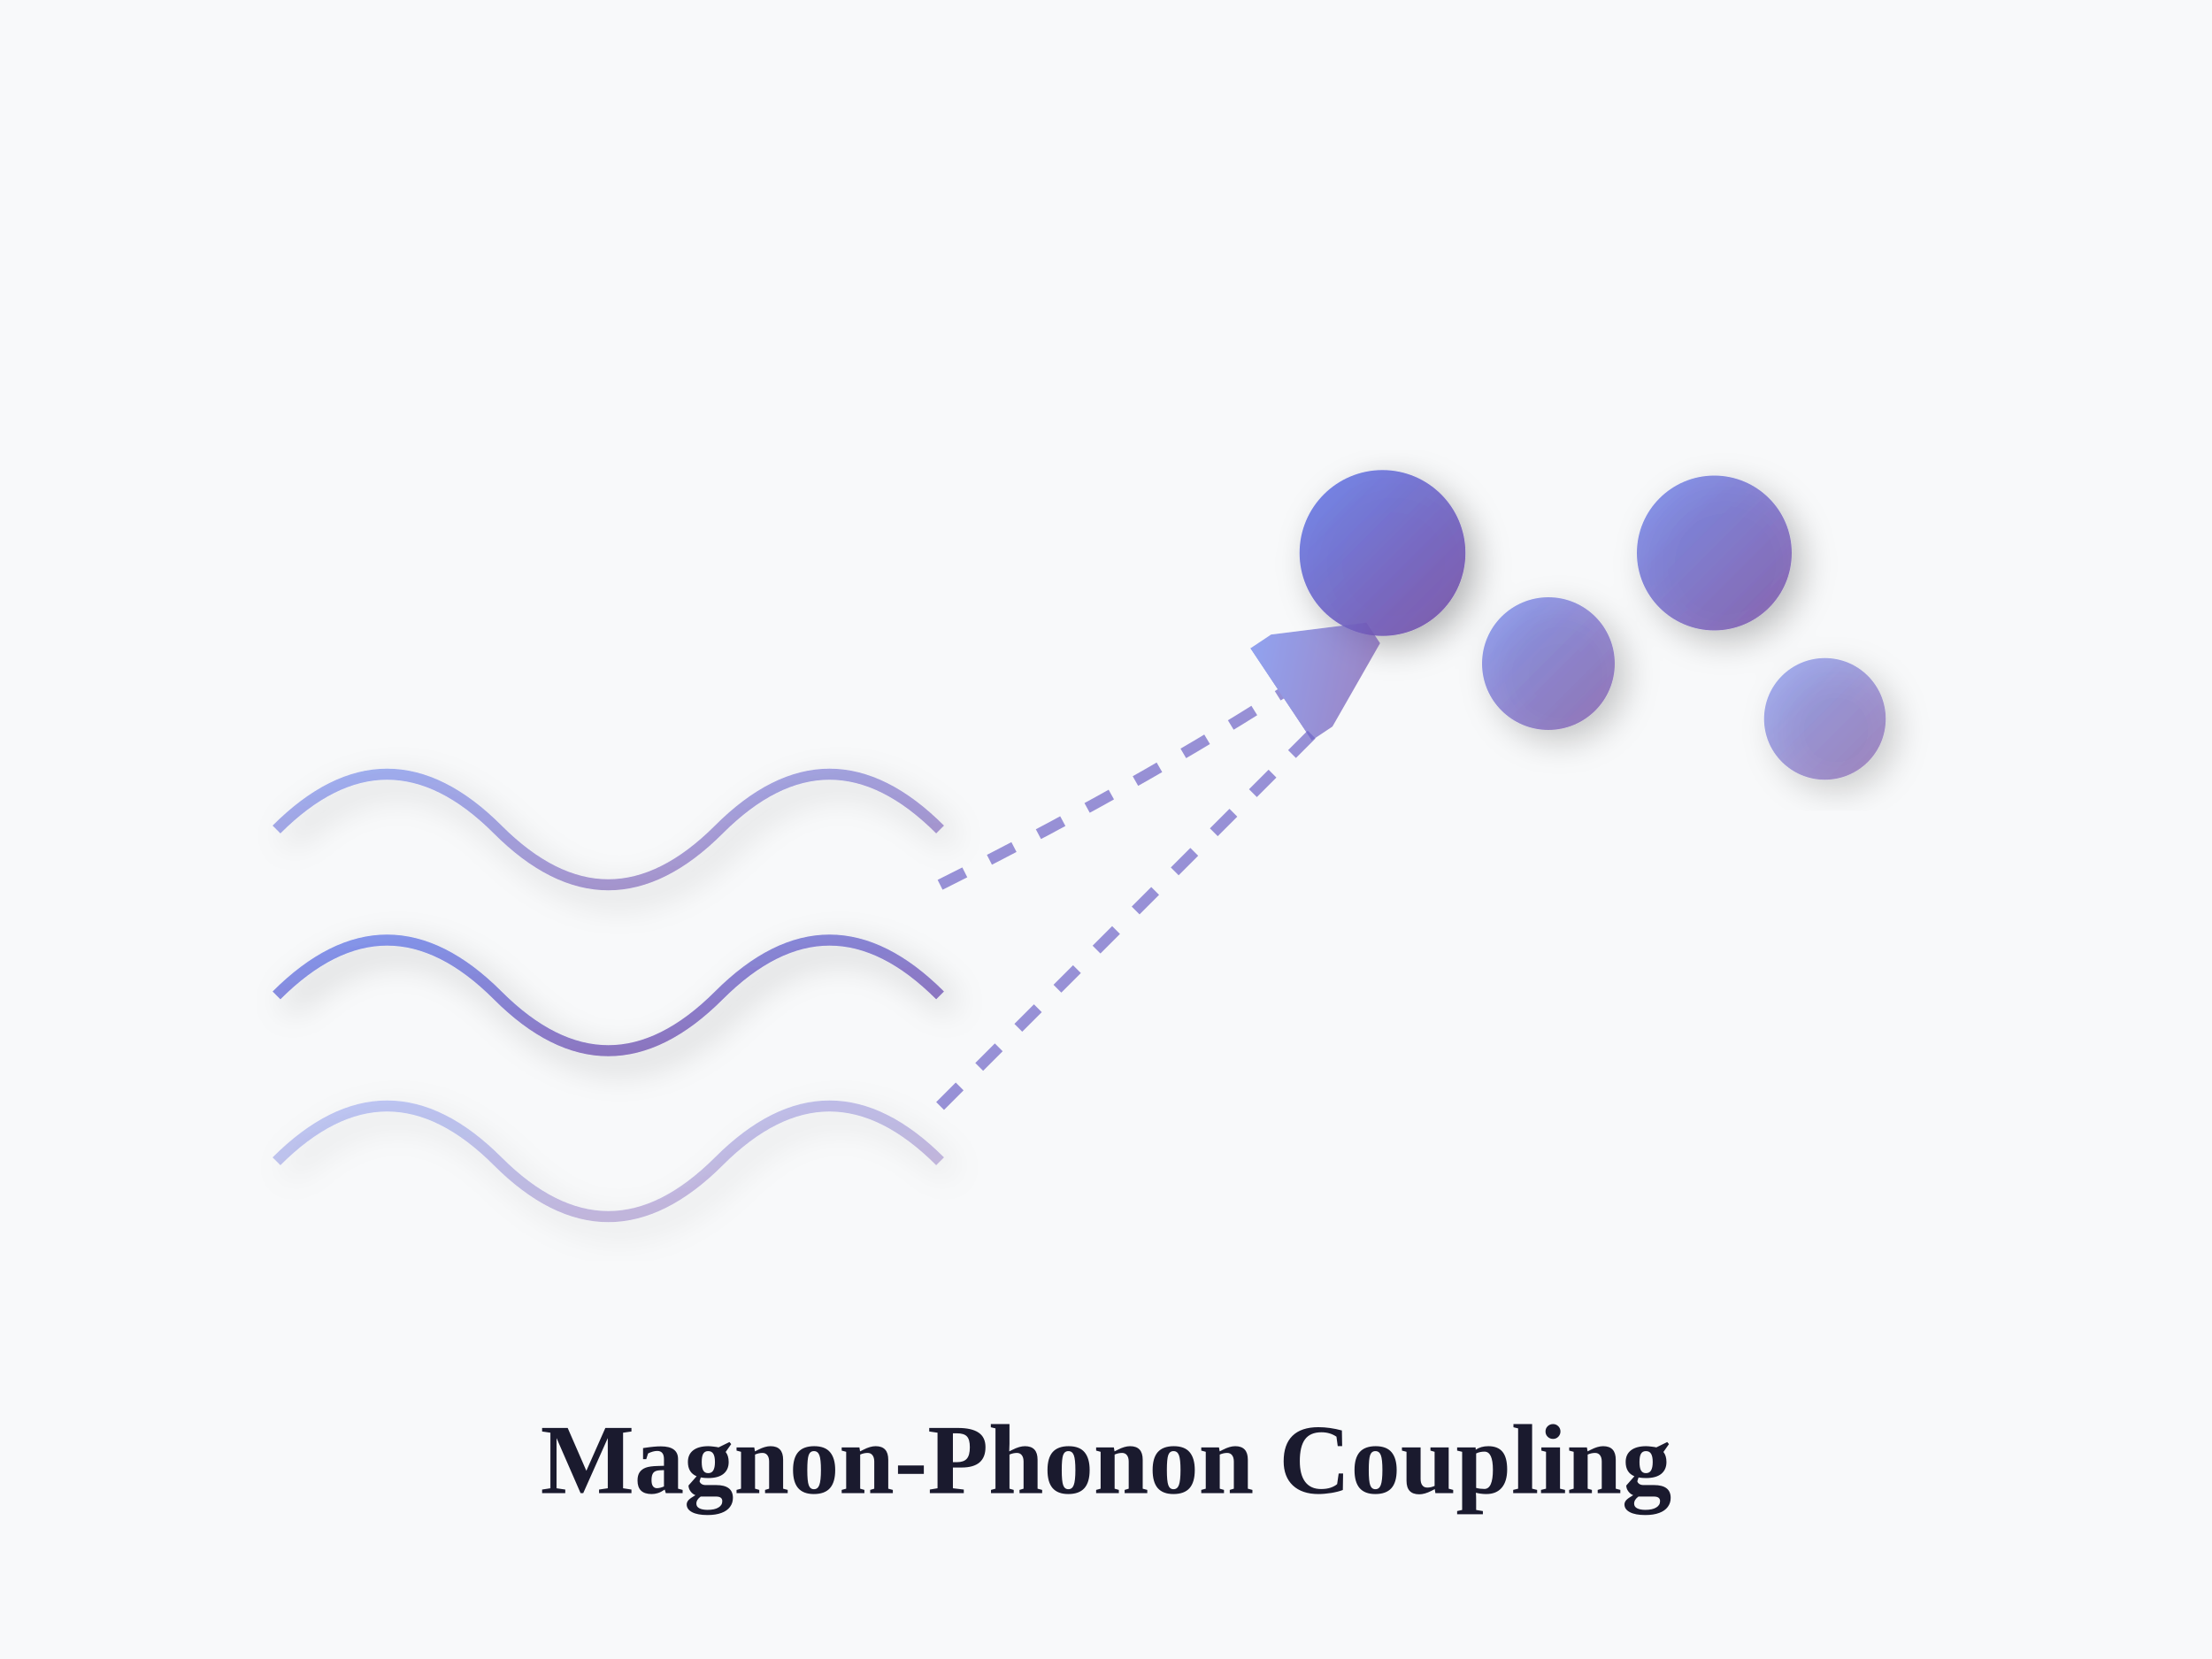
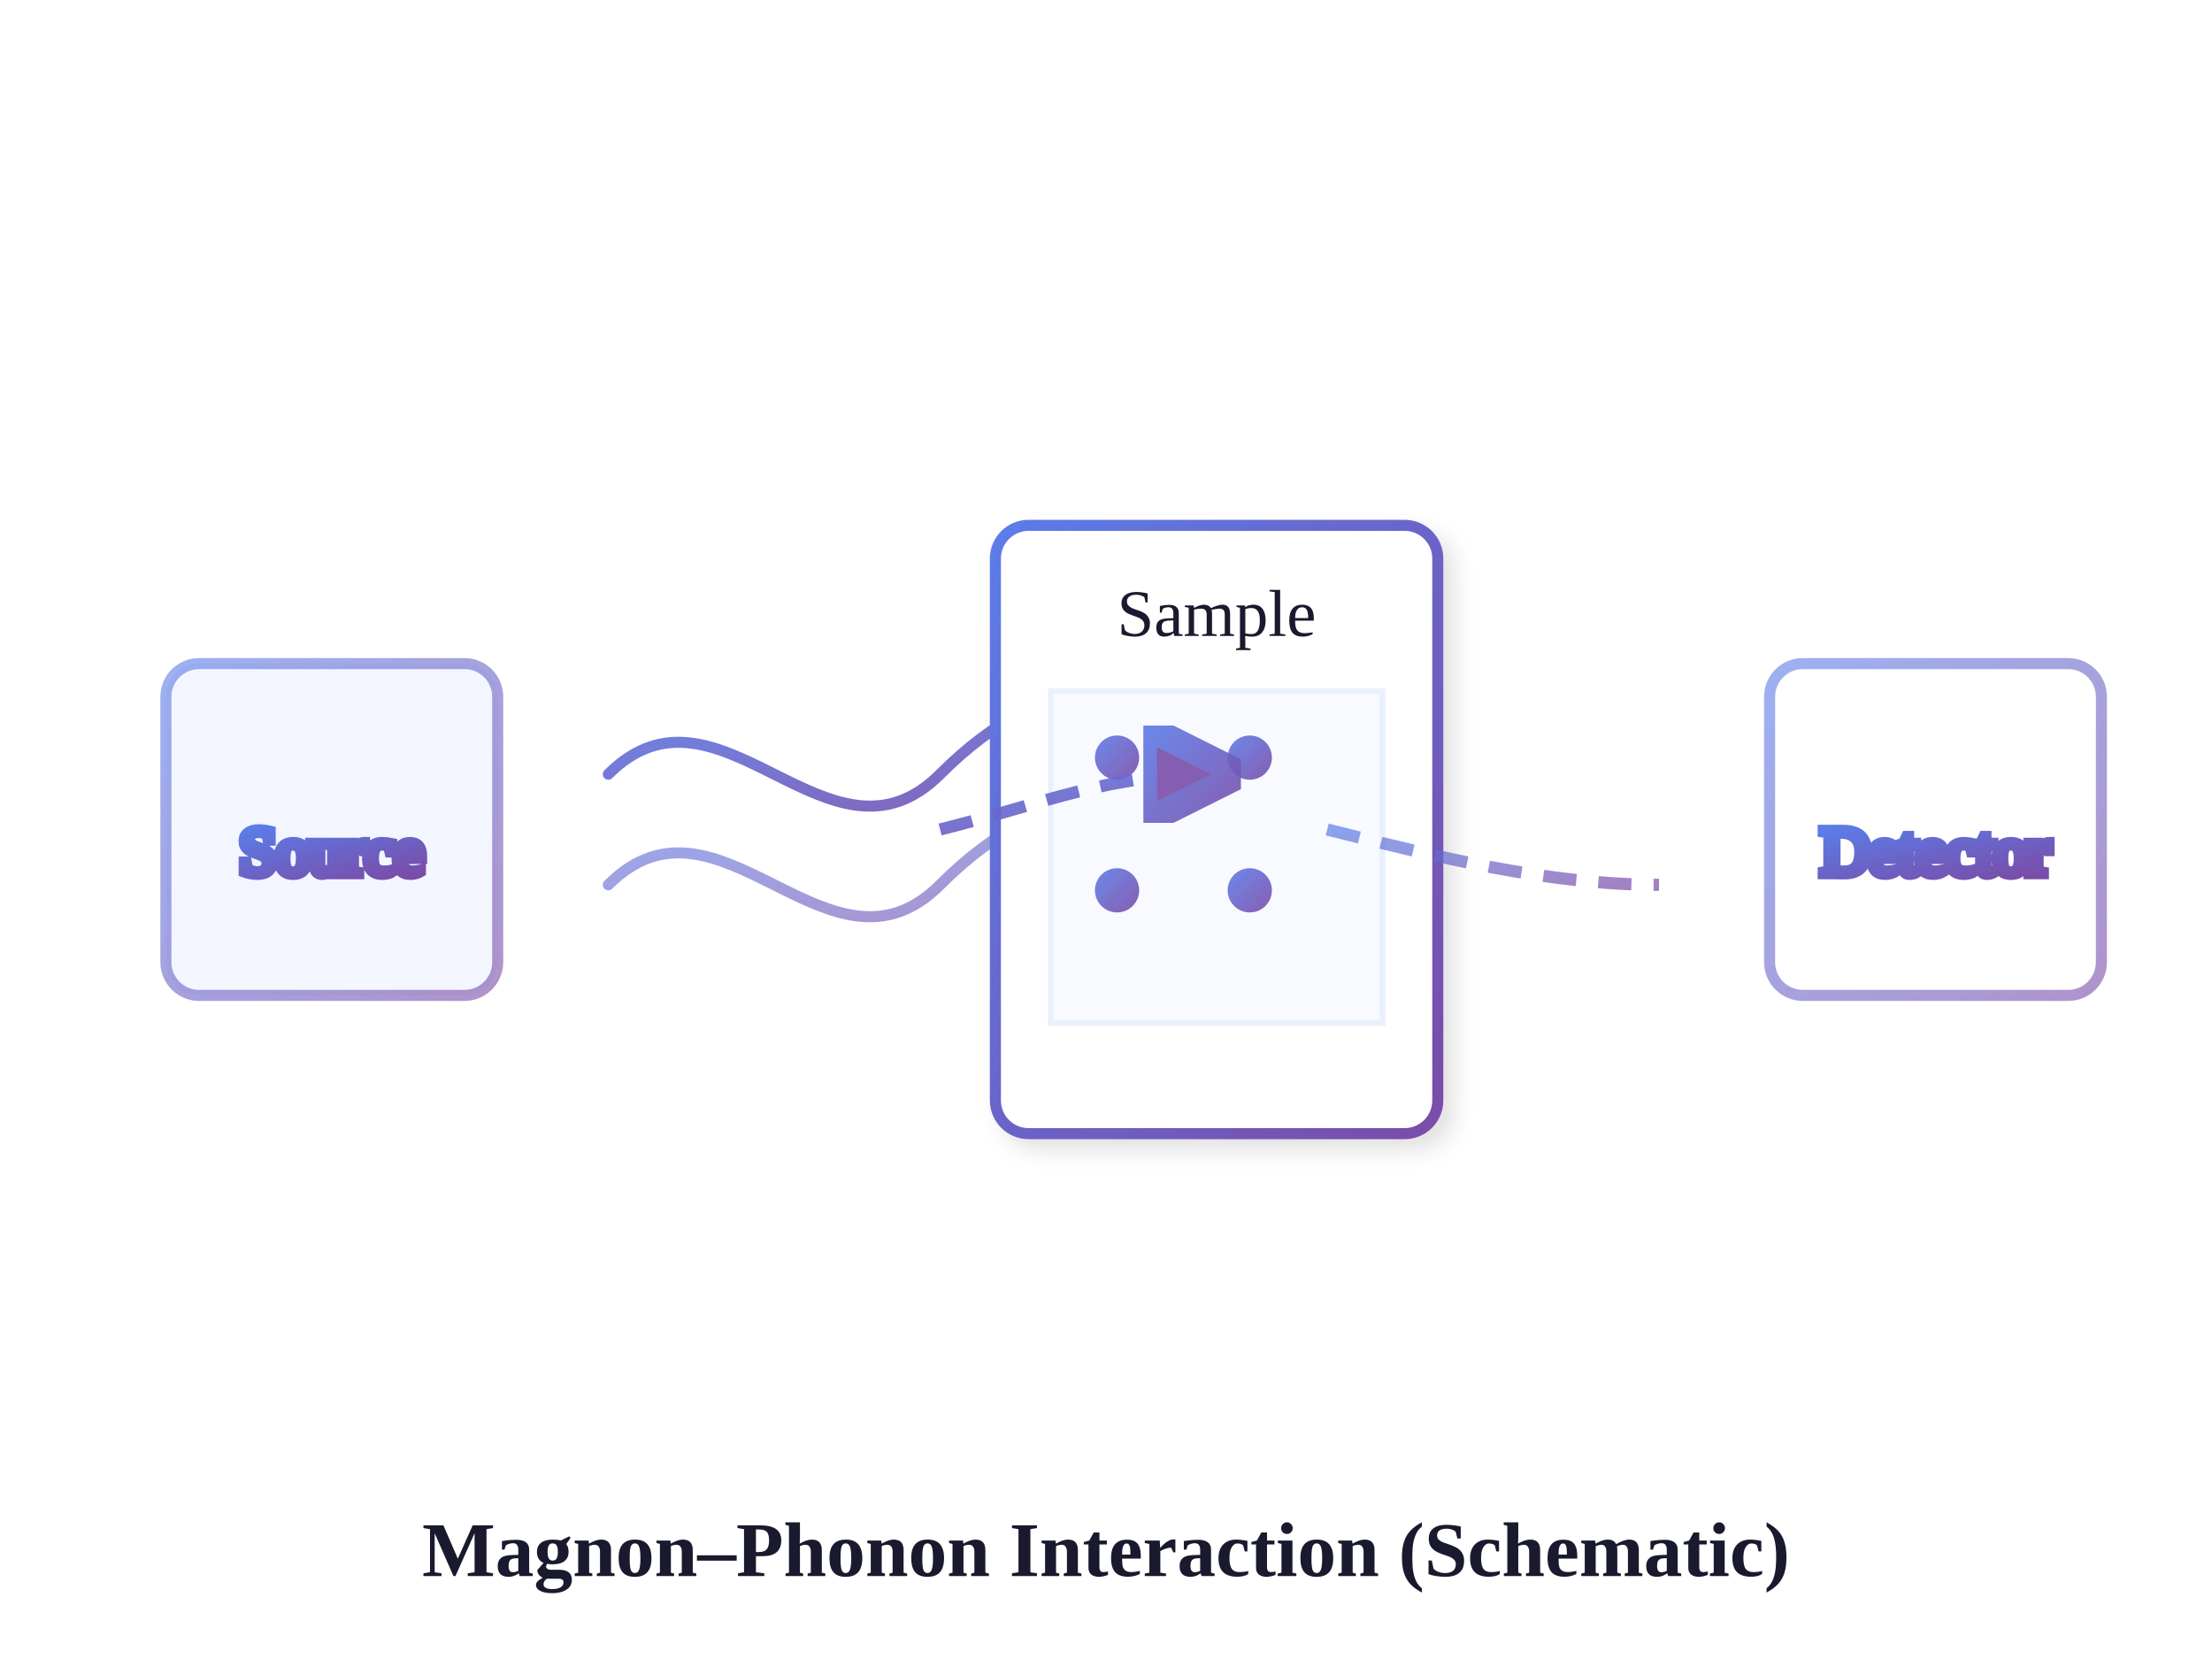
- <svg xmlns="http://www.w3.org/2000/svg" viewBox="0 0 400 300">
+ <svg xmlns="http://www.w3.org/2000/svg" viewBox="0 0 400 300" role="img" aria-label="Schematic: Magnon-Phonon Interaction">
  <defs>
-     <linearGradient id="grad1" x1="0%" y1="0%" x2="100%" y2="100%">
-       <stop offset="0%" style="stop-color:#667eea;stop-opacity:1" />
-       <stop offset="100%" style="stop-color:#764ba2;stop-opacity:1" />
+     <linearGradient id="gA" x1="0" y1="0" x2="1" y2="1">
+       <stop offset="0" stop-color="#5b7ce8" />
+       <stop offset="1" stop-color="#7a4ca8" />
    </linearGradient>
-     <filter id="shadow">
-       <feDropShadow dx="2" dy="2" stdDeviation="3" flood-opacity="0.3" />
+     <filter id="s" x="-20%" y="-20%" width="140%" height="140%">
+       <feDropShadow dx="2" dy="2" stdDeviation="2" flood-opacity="0.12" />
    </filter>
  </defs>
-   <rect width="400" height="300" fill="#f8f9fa" />
-   <g stroke="url(#grad1)" stroke-width="2" fill="none" filter="url(#shadow)">
-     <path d="M 50 150 Q 70 130, 90 150 T 130 150 T 170 150" opacity="0.6" />
-     <path d="M 50 180 Q 70 160, 90 180 T 130 180 T 170 180" opacity="0.8" />
-     <path d="M 50 210 Q 70 190, 90 210 T 130 210 T 170 210" opacity="0.4" />
+   <rect width="400" height="300" fill="#ffffff" />
+   <g transform="translate(30,120)" fill="none" stroke="url(#gA)" stroke-width="2">
+     <rect x="0" y="0" width="60" height="60" rx="6" fill="#f3f6ff" stroke-opacity="0.6" />
+     <text x="30" y="38" font-size="12" text-anchor="middle" fill="#1a1a2e">Source</text>
  </g>
-   <g fill="url(#grad1)" filter="url(#shadow)">
-     <circle cx="250" cy="100" r="15" opacity="0.9" />
-     <circle cx="280" cy="120" r="12" opacity="0.7" />
-     <circle cx="310" cy="100" r="14" opacity="0.8" />
-     <circle cx="330" cy="130" r="11" opacity="0.6" />
+   <g stroke="url(#gA)" stroke-width="2" fill="none" opacity="0.9">
+     <path d="M110 140 C 130 120,150 160,170 140 S 210 120,230 140" stroke-linecap="round" />
+     <path d="M110 160 C 130 140,150 180,170 160 S 210 140,230 160" stroke-linecap="round" opacity="0.7" />
  </g>
-   <g stroke="url(#grad1)" stroke-width="2" marker-end="url(#arrowhead)" fill="none">
+   <g transform="translate(220,95)">
+     <rect x="-40" y="0" width="80" height="110" rx="6" fill="#fff" stroke="url(#gA)" stroke-width="2" filter="url(#s)" />
+     <text x="0" y="20" font-size="12" text-anchor="middle" fill="#1a1a2e">Sample</text>
+     <g transform="translate(-30,30)" opacity="0.9">
+       <rect x="0" y="0" width="60" height="60" fill="#f7f9ff" stroke="#e6eefc" />
+       <g fill="url(#gA)">
+         <circle cx="12" cy="12" r="4" />
+         <circle cx="36" cy="12" r="4" />
+         <circle cx="12" cy="36" r="4" />
+         <circle cx="36" cy="36" r="4" />
+       </g>
+     </g>
+   </g>
+   <g transform="translate(320,120)" fill="none" stroke="url(#gA)" stroke-width="2">
+     <rect x="0" y="0" width="60" height="60" rx="6" fill="#fff" stroke-opacity="0.6" />
+     <text x="30" y="38" font-size="12" text-anchor="middle" fill="#1a1a2e">Detector</text>
+   </g>
+   <g stroke="url(#gA)" stroke-width="2.2" fill="none" marker-end="url(#m1)">
    <defs>
-       <marker id="arrowhead" markerWidth="10" markerHeight="10" refX="5" refY="5" orient="auto">
-         <polygon points="0 0, 10 5, 0 10" fill="url(#grad1)" />
+       <marker id="m1" markerWidth="8" markerHeight="8" refX="6" refY="4" orient="auto">
+         <path d="M0 0 L8 4 L0 8 z" fill="#7a4ca8" />
      </marker>
    </defs>
-     <path d="M 170 160 Q 210 140, 240 120" stroke-dasharray="5,5" opacity="0.7" />
-     <path d="M 170 200 Q 210 160, 240 130" stroke-dasharray="5,5" opacity="0.7" />
+     <path d="M170 150 C 190 145,200 140,220 140" stroke-dasharray="6,4" opacity="0.9" />
+     <path d="M240 150 C 260 155,280 160,300 160" stroke-dasharray="6,4" opacity="0.7" />
  </g>
-   <text x="200" y="270" font-size="18" font-weight="bold" text-anchor="middle" fill="#1a1a2e">
-     Magnon-Phonon Coupling
-   </text>
+   <text x="200" y="285" font-size="14" text-anchor="middle" fill="#1a1a2e" font-weight="600">Magnon–Phonon Interaction (Schematic)</text>
</svg>
